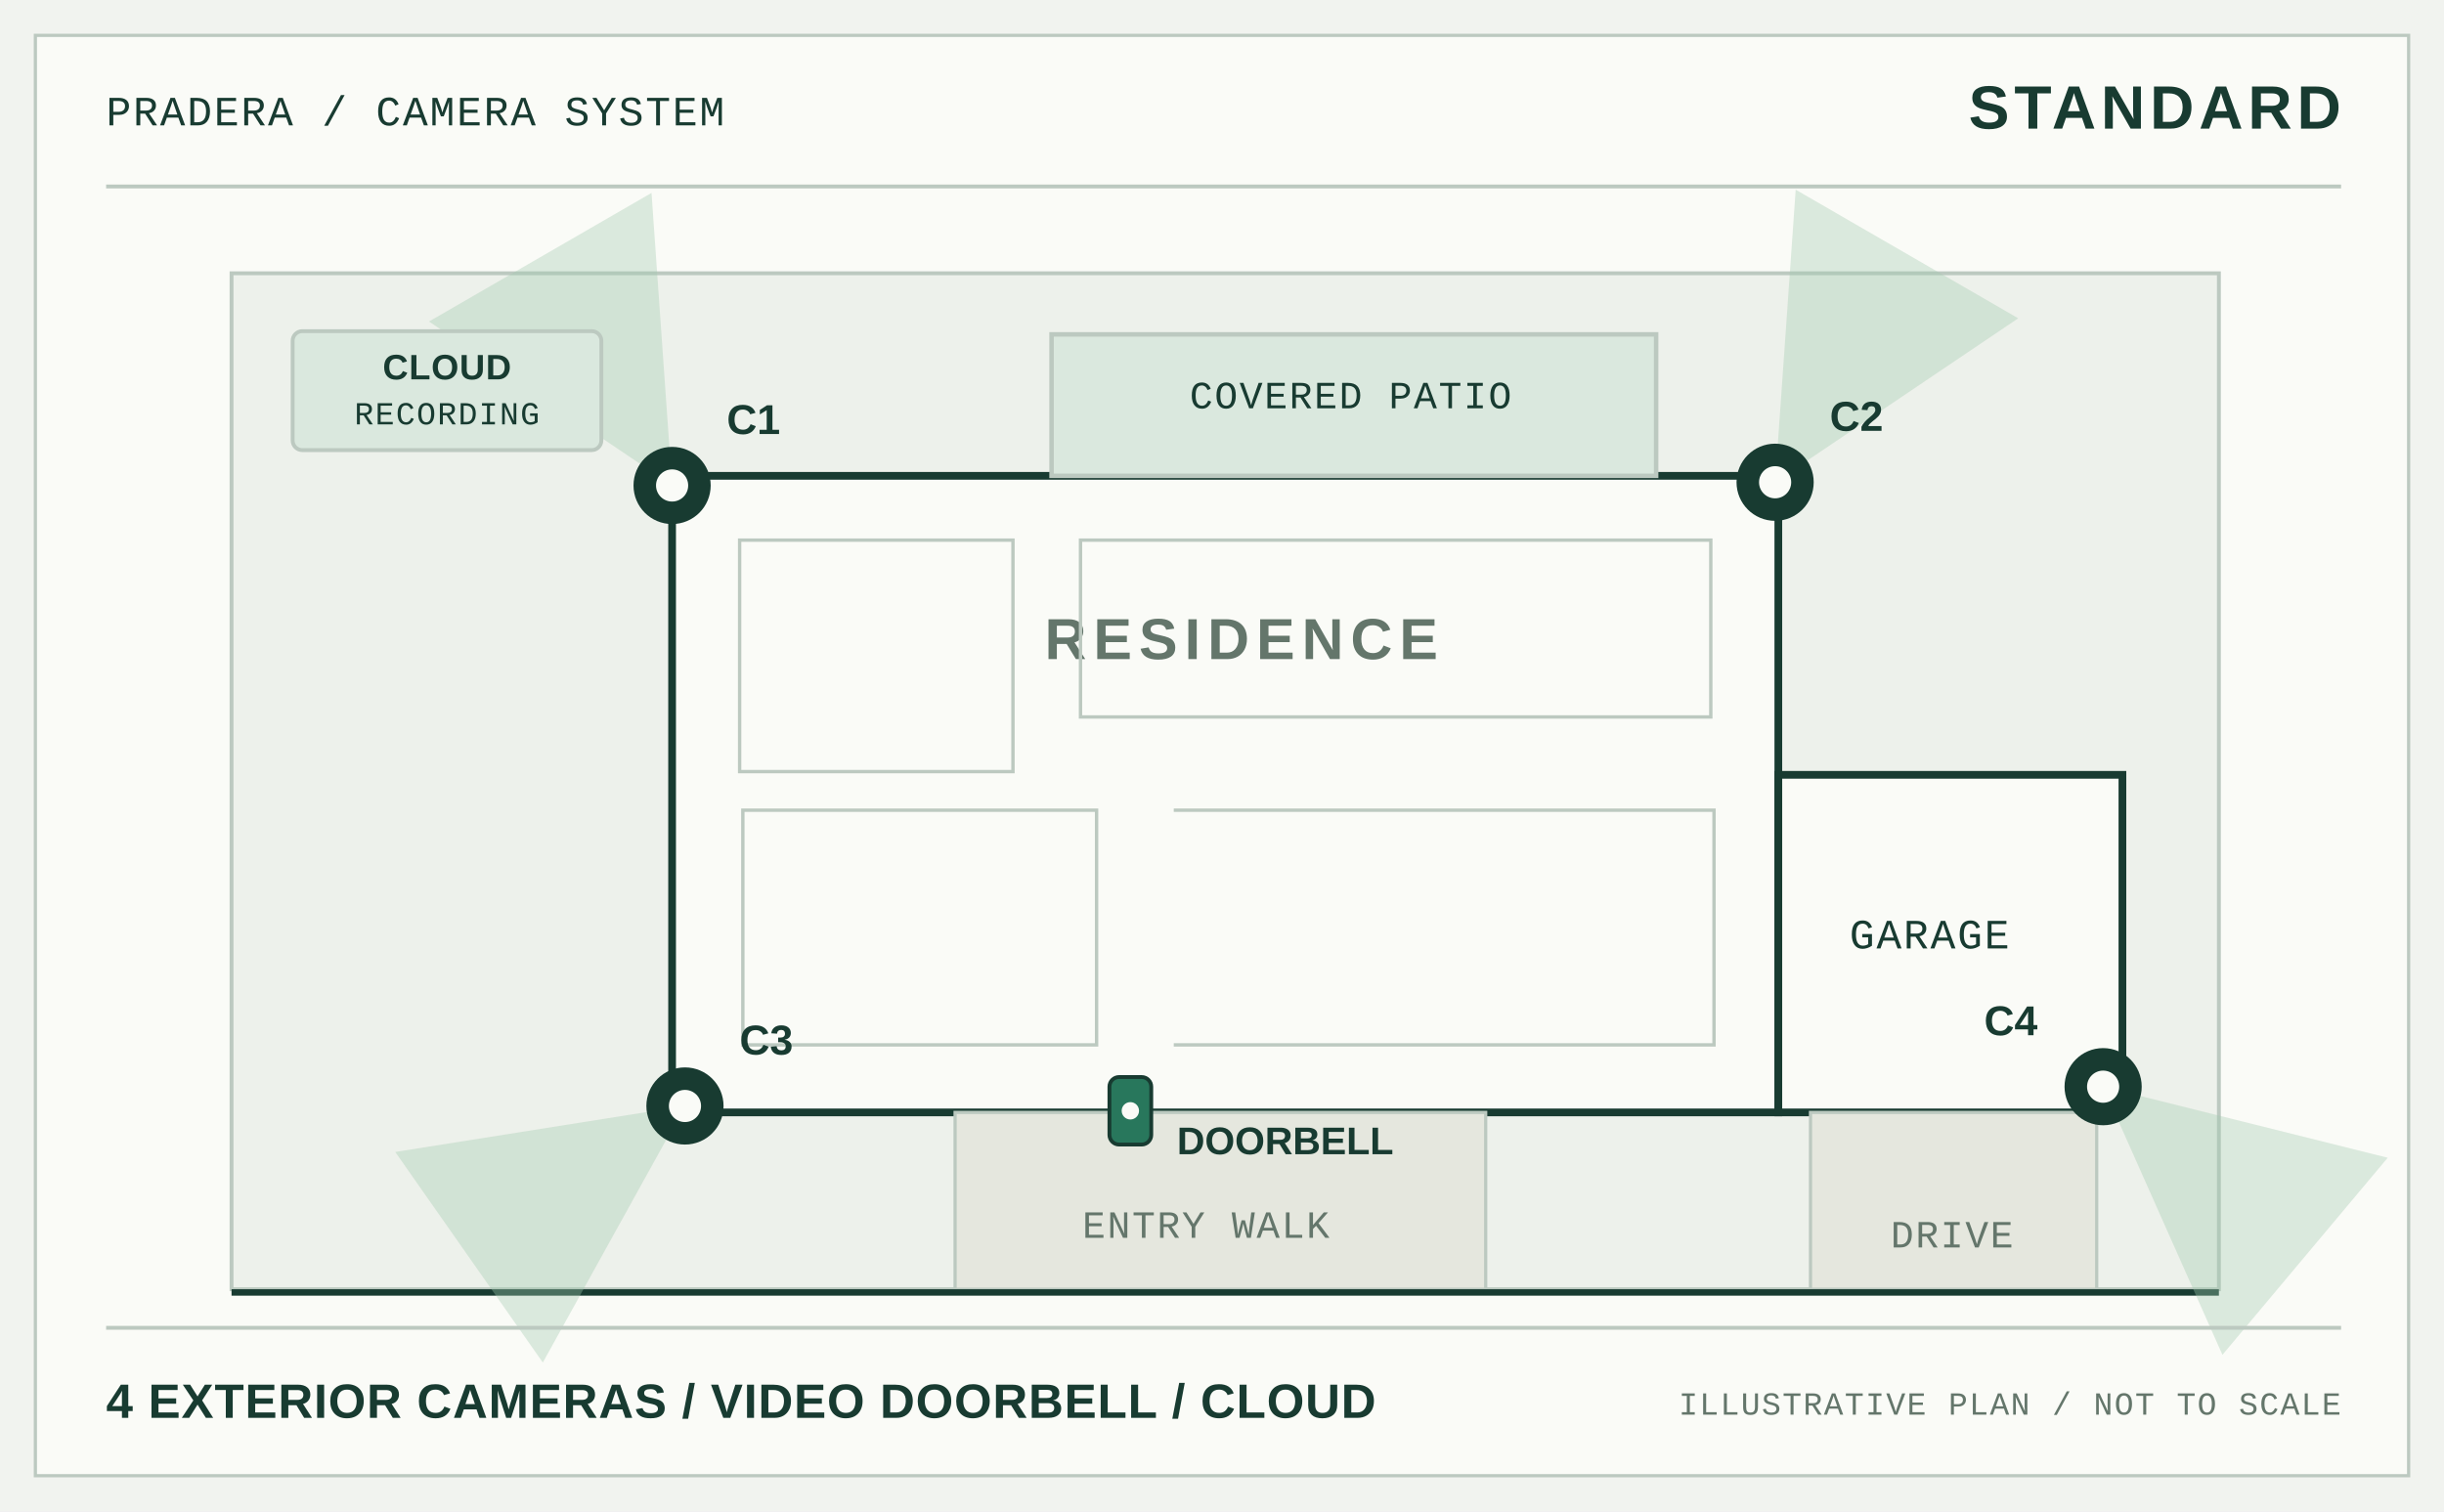
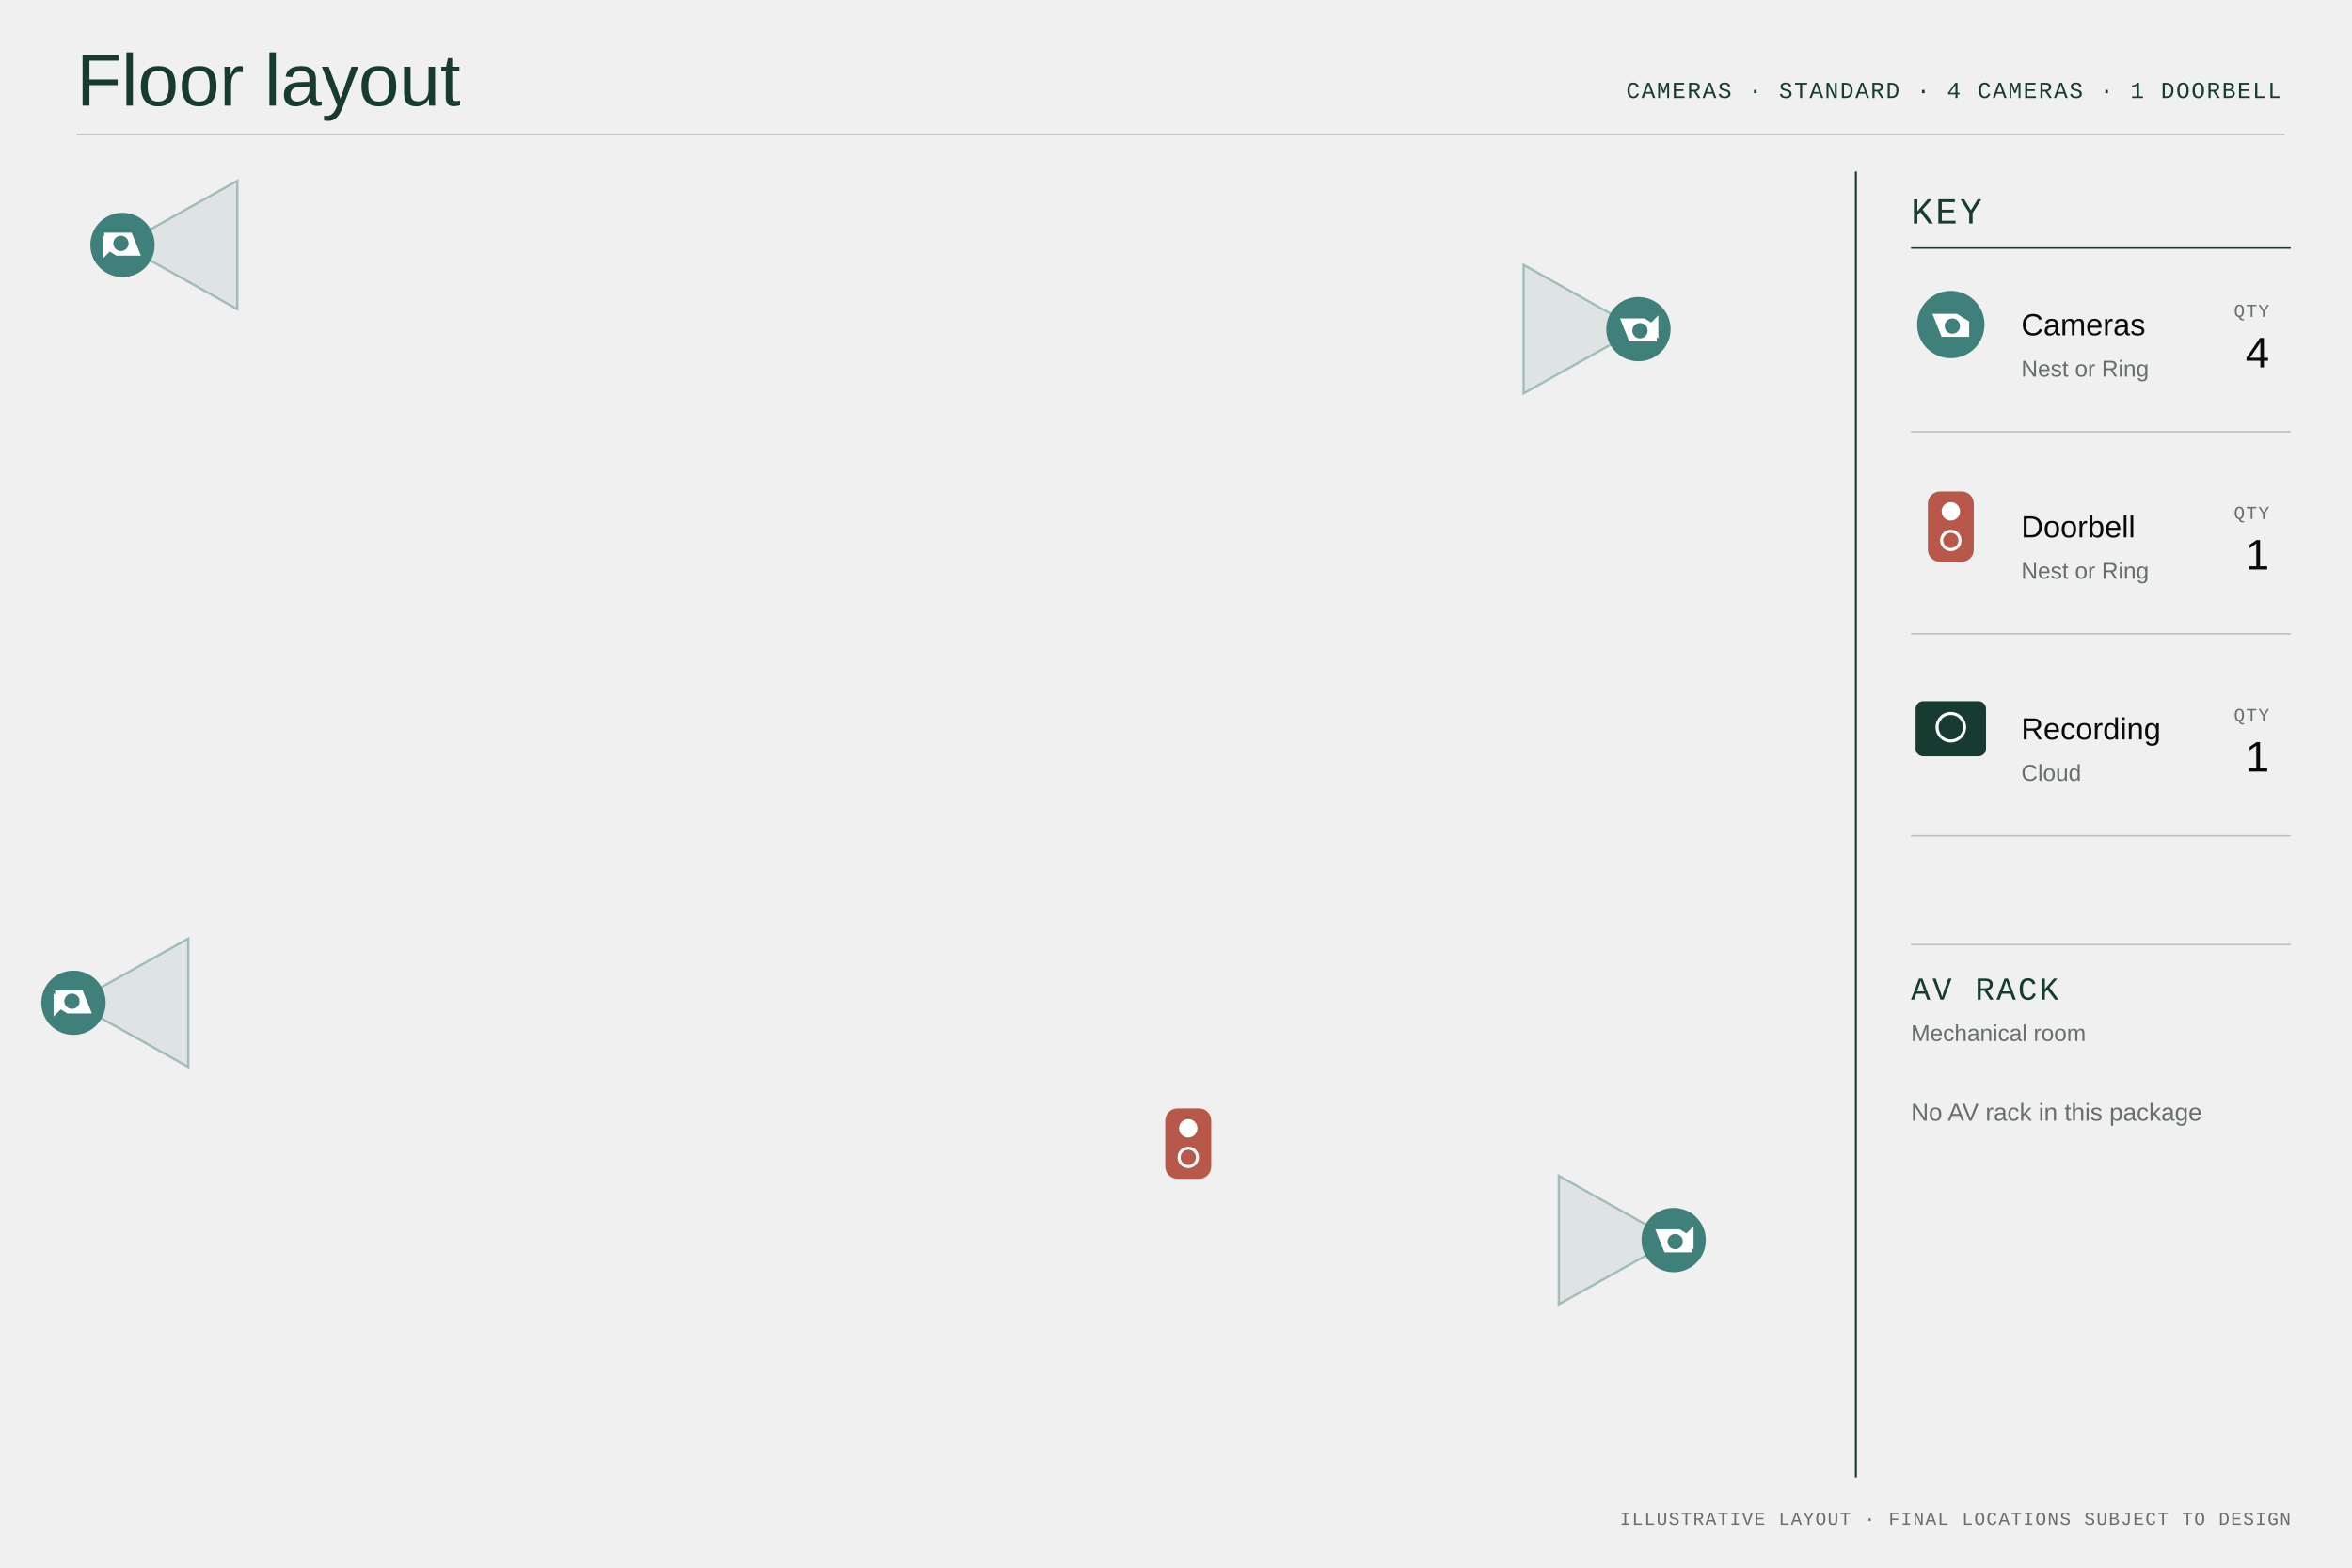
- <svg xmlns="http://www.w3.org/2000/svg" width="760" height="470" viewBox="0 0 760 470" role="img" aria-labelledby="ttl-cameras-1 dsc-cameras-1">
-   <rect x="0" y="0" width="760" height="470" rx="0" fill="#F1F3EF" stroke="none" stroke-width="0" />
-   <rect x="11" y="11" width="738" height="448" rx="0" fill="#FAFBF7" stroke="#BCC9C0" stroke-width="1" />
-   <text x="33" y="39" fill="#183B31" text-anchor="start" font-family="'Courier New',monospace" font-size="13" font-weight="500" letter-spacing=".045em">PRADERA  /  CAMERA SYSTEM</text>
-   <text x="728" y="40" fill="#183B31" text-anchor="end" font-family="Arial,Helvetica,sans-serif" font-size="19" font-weight="600" letter-spacing=".08em">STANDARD</text>
-   <line x1="33" y1="58" x2="728" y2="58" stroke="#BCC9C0" stroke-width="1.2" />
-   <rect x="72" y="85" width="618" height="316" rx="0" fill="#EDF1EB" stroke="#BCC9C0" stroke-width="1.2" />
-   <rect x="209" y="148" width="344" height="198" rx="0" fill="#FAFBF7" stroke="#183B31" stroke-width="2.4" />
-   <rect x="553" y="241" width="107" height="105" rx="0" fill="#FAFBF7" stroke="#183B31" stroke-width="2.4" />
-   <rect x="327" y="104" width="188" height="44" rx="0" fill="#DAE8DE" stroke="#BCC9C0" stroke-width="1.4" />
-   <rect x="297" y="346" width="165" height="55" rx="0" fill="#E5E7DE" stroke="#BCC9C0" stroke-width="1" />
-   <rect x="563" y="346" width="89" height="55" rx="0" fill="#E5E7DE" stroke="#BCC9C0" stroke-width="1" />
-   <line x1="72" y1="402" x2="690" y2="402" stroke="#183B31" stroke-width="2" />
-   <text x="386" y="205" fill="#64766B" text-anchor="middle" font-family="Arial,Helvetica,sans-serif" font-size="18" font-weight="600" letter-spacing=".12em">RESIDENCE</text>
-   <text x="420" y="127" fill="#183B31" text-anchor="middle" font-family="'Courier New',monospace" font-size="12" font-weight="500" letter-spacing=".045em">COVERED PATIO</text>
-   <text x="600" y="295" fill="#183B31" text-anchor="middle" font-family="'Courier New',monospace" font-size="13" font-weight="500" letter-spacing=".045em">GARAGE</text>
-   <text x="375" y="385" fill="#64766B" text-anchor="middle" font-family="'Courier New',monospace" font-size="12" font-weight="500" letter-spacing=".045em">ENTRY WALK</text>
-   <text x="607" y="388" fill="#64766B" text-anchor="middle" font-family="'Courier New',monospace" font-size="12" font-weight="500" letter-spacing=".045em">DRIVE</text>
-   <path d="M230 168h85v72h-85z M336 168h196v55H336z M231 252h110v73H231z M365 252h168v73H365" fill="none" stroke="#BCC9C0" stroke-width="1.05" />
-   <path d="M209 151 L202.6 60.0 L133.4 100.0 Z" fill="#A2C9AE" opacity=".36" />
-   <path d="M552 150 L627.6 99.0 L558.4 59.0 Z" fill="#A2C9AE" opacity=".36" />
-   <path d="M213 344 L122.9 358.3 L168.8 423.8 Z" fill="#A2C9AE" opacity=".36" />
-   <path d="M654 338 L691.1 421.4 L742.5 360.1 Z" fill="#A2C9AE" opacity=".36" />
-   <circle cx="209" cy="151" r="12" fill="#183B31" stroke="none" stroke-width="0" />
-   <circle cx="209" cy="151" r="5" fill="#FAFBF7" stroke="none" stroke-width="0" />
-   <text x="226" y="135" fill="#183B31" text-anchor="start" font-family="Arial,Helvetica,sans-serif" font-size="13" font-weight="700" letter-spacing="0">C1</text>
-   <circle cx="552" cy="150" r="12" fill="#183B31" stroke="none" stroke-width="0" />
-   <circle cx="552" cy="150" r="5" fill="#FAFBF7" stroke="none" stroke-width="0" />
-   <text x="569" y="134" fill="#183B31" text-anchor="start" font-family="Arial,Helvetica,sans-serif" font-size="13" font-weight="700" letter-spacing="0">C2</text>
-   <circle cx="213" cy="344" r="12" fill="#183B31" stroke="none" stroke-width="0" />
-   <circle cx="213" cy="344" r="5" fill="#FAFBF7" stroke="none" stroke-width="0" />
-   <text x="230" y="328" fill="#183B31" text-anchor="start" font-family="Arial,Helvetica,sans-serif" font-size="13" font-weight="700" letter-spacing="0">C3</text>
-   <circle cx="654" cy="338" r="12" fill="#183B31" stroke="none" stroke-width="0" />
-   <circle cx="654" cy="338" r="5" fill="#FAFBF7" stroke="none" stroke-width="0" />
-   <text x="617" y="322" fill="#183B31" text-anchor="start" font-family="Arial,Helvetica,sans-serif" font-size="13" font-weight="700" letter-spacing="0">C4</text>
-   <rect x="345" y="335" width="13" height="21" rx="3" fill="#28775C" stroke="#183B31" stroke-width="1.2" />
-   <circle cx="351.5" cy="345.5" r="2.7" fill="#FAFBF7" stroke="none" stroke-width="0" />
-   <text x="366" y="359" fill="#183B31" text-anchor="start" font-family="Arial,Helvetica,sans-serif" font-size="12" font-weight="700" letter-spacing="0">DOORBELL</text>
-   <rect x="91" y="103" width="96" height="37" rx="3" fill="#DAE8DE" stroke="#BCC9C0" stroke-width="1.2" />
-   <text x="139" y="118" fill="#183B31" text-anchor="middle" font-family="Arial,Helvetica,sans-serif" font-size="11" font-weight="700" letter-spacing=".02em">CLOUD</text>
-   <text x="139" y="132" fill="#183B31" text-anchor="middle" font-family="'Courier New',monospace" font-size="10" font-weight="500" letter-spacing=".045em">RECORDING</text>
-   <line x1="33" y1="413" x2="728" y2="413" stroke="#BCC9C0" stroke-width="1.2" />
-   <text x="33" y="441" fill="#183B31" text-anchor="start" font-family="Arial,Helvetica,sans-serif" font-size="15" font-weight="600" letter-spacing=".02em">4 EXTERIOR CAMERAS  /  VIDEO DOORBELL  /  CLOUD</text>
-   <text x="728" y="440" fill="#64766B" text-anchor="end" font-family="'Courier New',monospace" font-size="10" font-weight="500" letter-spacing=".045em">ILLUSTRATIVE PLAN  /  NOT TO SCALE</text>
+ <svg xmlns="http://www.w3.org/2000/svg" viewBox="0 0 1536 1024" width="1536" height="1024" role="img" aria-label="Cameras Standard floor layout and equipment key">
+   <text x="50" y="69" fill="#183B31" font-family="Arial,Helvetica,sans-serif" font-size="48">Floor layout</text>
+   <text x="1490" y="64" fill="#183B31" font-family="IBM Plex Mono,Courier New,monospace" font-size="15" letter-spacing=".065em" text-anchor="end">CAMERAS · STANDARD · 4 CAMERAS · 1 DOORBELL</text>
+   <line x1="50" y1="88" x2="1492" y2="88" stroke="#9DA7A3" stroke-width="1" />
+   <g transform="translate(80,160) rotate(180)">
+     <path d="M0 0L-75 -42L-75 42Z" fill="#3F807A" fill-opacity=".10" stroke="#3F807A" stroke-opacity=".42" stroke-width="1.5" />
+     <circle r="21" fill="#3F807A" />
+     <path d="M-12 -7h16l8 5v10h-18z" fill="white" />
+     <circle cx="1" cy="1" r="5" fill="#3F807A" />
+     <path d="M8 -4l5 -5v15l-5 -3" fill="white" />
+   </g>
+   <g transform="translate(1070,215) rotate(0)">
+     <path d="M0 0L-75 -42L-75 42Z" fill="#3F807A" fill-opacity=".10" stroke="#3F807A" stroke-opacity=".42" stroke-width="1.5" />
+     <circle r="21" fill="#3F807A" />
+     <path d="M-12 -7h16l8 5v10h-18z" fill="white" />
+     <circle cx="1" cy="1" r="5" fill="#3F807A" />
+     <path d="M8 -4l5 -5v15l-5 -3" fill="white" />
+   </g>
+   <g transform="translate(48,655) rotate(180)">
+     <path d="M0 0L-75 -42L-75 42Z" fill="#3F807A" fill-opacity=".10" stroke="#3F807A" stroke-opacity=".42" stroke-width="1.5" />
+     <circle r="21" fill="#3F807A" />
+     <path d="M-12 -7h16l8 5v10h-18z" fill="white" />
+     <circle cx="1" cy="1" r="5" fill="#3F807A" />
+     <path d="M8 -4l5 -5v15l-5 -3" fill="white" />
+   </g>
+   <g transform="translate(1093,810) rotate(0)">
+     <path d="M0 0L-75 -42L-75 42Z" fill="#3F807A" fill-opacity=".10" stroke="#3F807A" stroke-opacity=".42" stroke-width="1.5" />
+     <circle r="21" fill="#3F807A" />
+     <path d="M-12 -7h16l8 5v10h-18z" fill="white" />
+     <circle cx="1" cy="1" r="5" fill="#3F807A" />
+     <path d="M8 -4l5 -5v15l-5 -3" fill="white" />
+   </g>
+   <g transform="translate(776,747)">
+     <rect x="-15" y="-23" width="30" height="46" rx="8" fill="#B7584B" />
+     <circle cy="-10" r="6" fill="white" />
+     <circle cy="9" r="6" fill="none" stroke="white" stroke-width="2" />
+   </g>
+   <line x1="1212" y1="112" x2="1212" y2="965" stroke="#183B31" stroke-width="1.3" />
+   <text x="1248" y="146" fill="#183B31" font-family="IBM Plex Mono,Courier New,monospace" font-size="24" letter-spacing=".065em">KEY</text>
+   <line x1="1248" y1="162" x2="1496" y2="162" stroke="#183B31" stroke-width="1" />
+   <g>
+     <g transform="translate(1274,212)">
+       <circle r="22" fill="#3F807A" />
+       <path d="M-12 -7h16l8 5v10h-18z" fill="white" />
+       <circle cx="1" cy="1" r="5" fill="#3F807A" />
+     </g>
+     <text x="1320" y="219" fill="#090B0A" font-family="Arial,Helvetica,sans-serif" font-size="20">Cameras</text>
+     <text x="1320" y="246" fill="#666E70" font-family="Arial,Helvetica,sans-serif" font-size="15">Nest or Ring</text>
+     <text x="1482" y="207" fill="#666E70" font-family="IBM Plex Mono,Courier New,monospace" font-size="12" letter-spacing=".065em" text-anchor="end">QTY</text>
+     <text x="1482" y="240" fill="#090B0A" font-family="Arial,Helvetica,sans-serif" font-size="28" text-anchor="end">4</text>
+     <line x1="1248" y1="282" x2="1496" y2="282" stroke="#BBC2BE" stroke-width="1" />
+   </g>
+   <g>
+     <g transform="translate(1274,344)">
+       <rect x="-15" y="-23" width="30" height="46" rx="8" fill="#B7584B" />
+       <circle cy="-10" r="6" fill="white" />
+       <circle cy="9" r="6" fill="none" stroke="white" stroke-width="2" />
+     </g>
+     <text x="1320" y="351" fill="#090B0A" font-family="Arial,Helvetica,sans-serif" font-size="20">Doorbell</text>
+     <text x="1320" y="378" fill="#666E70" font-family="Arial,Helvetica,sans-serif" font-size="15">Nest or Ring</text>
+     <text x="1482" y="339" fill="#666E70" font-family="IBM Plex Mono,Courier New,monospace" font-size="12" letter-spacing=".065em" text-anchor="end">QTY</text>
+     <text x="1482" y="372" fill="#090B0A" font-family="Arial,Helvetica,sans-serif" font-size="28" text-anchor="end">1</text>
+     <line x1="1248" y1="414" x2="1496" y2="414" stroke="#BBC2BE" stroke-width="1" />
+   </g>
+   <g>
+     <g transform="translate(1274,476)">
+       <rect x="-23" y="-18" width="46" height="36" rx="5" fill="#183B31" />
+       <circle cx="0" cy="-1" r="9" stroke="white" stroke-width="2" fill="none" />
+     </g>
+     <text x="1320" y="483" fill="#090B0A" font-family="Arial,Helvetica,sans-serif" font-size="20">Recording</text>
+     <text x="1320" y="510" fill="#666E70" font-family="Arial,Helvetica,sans-serif" font-size="15">Cloud</text>
+     <text x="1482" y="471" fill="#666E70" font-family="IBM Plex Mono,Courier New,monospace" font-size="12" letter-spacing=".065em" text-anchor="end">QTY</text>
+     <text x="1482" y="504" fill="#090B0A" font-family="Arial,Helvetica,sans-serif" font-size="28" text-anchor="end">1</text>
+     <line x1="1248" y1="546" x2="1496" y2="546" stroke="#BBC2BE" stroke-width="1" />
+   </g>
+   <line x1="1248" y1="617" x2="1496" y2="617" stroke="#BBC2BE" stroke-width="1" />
+   <text x="1248" y="653" fill="#183B31" font-family="IBM Plex Mono,Courier New,monospace" font-size="21" letter-spacing=".065em">AV RACK</text>
+   <text x="1248" y="680" fill="#666E70" font-family="Arial,Helvetica,sans-serif" font-size="15">Mechanical room</text>
+   <text x="1248" y="732" fill="#666E70" font-family="Arial,Helvetica,sans-serif" font-size="16">No AV rack in this package</text>
+   <text x="1496" y="996" fill="#666E70" font-family="IBM Plex Mono,Courier New,monospace" font-size="12" letter-spacing=".065em" text-anchor="end">ILLUSTRATIVE LAYOUT · FINAL LOCATIONS SUBJECT TO DESIGN</text>
</svg>
